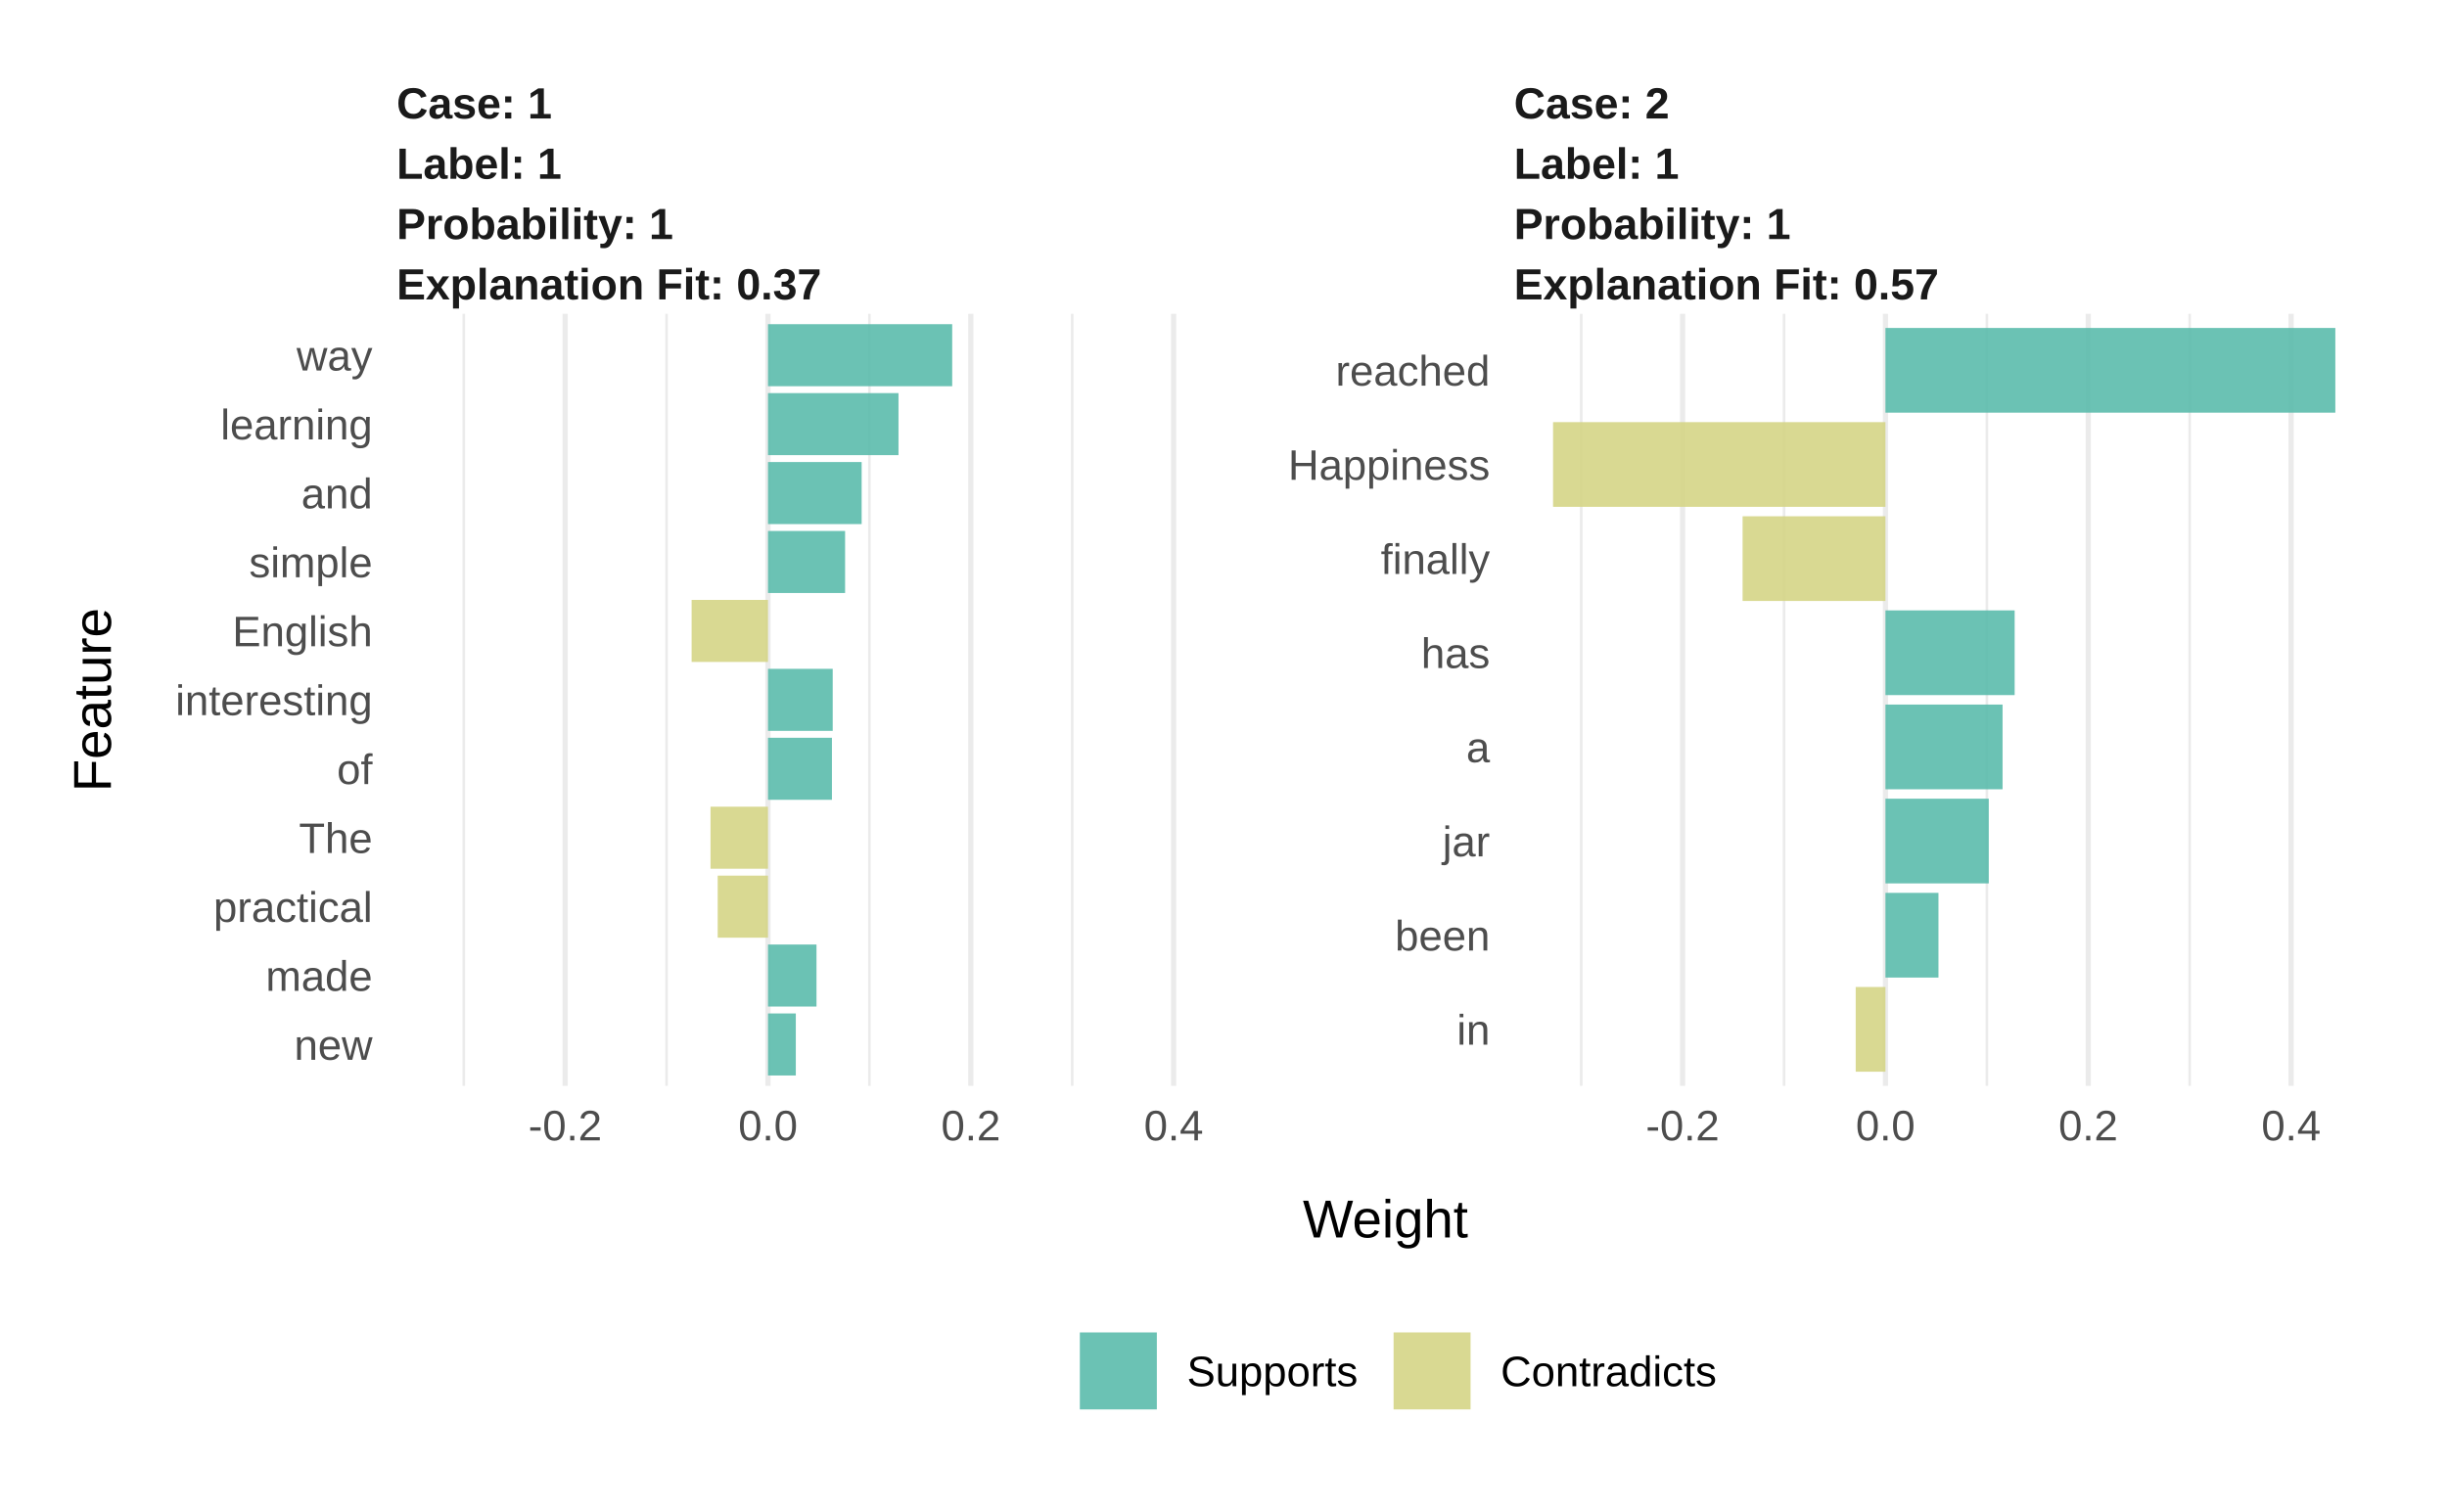
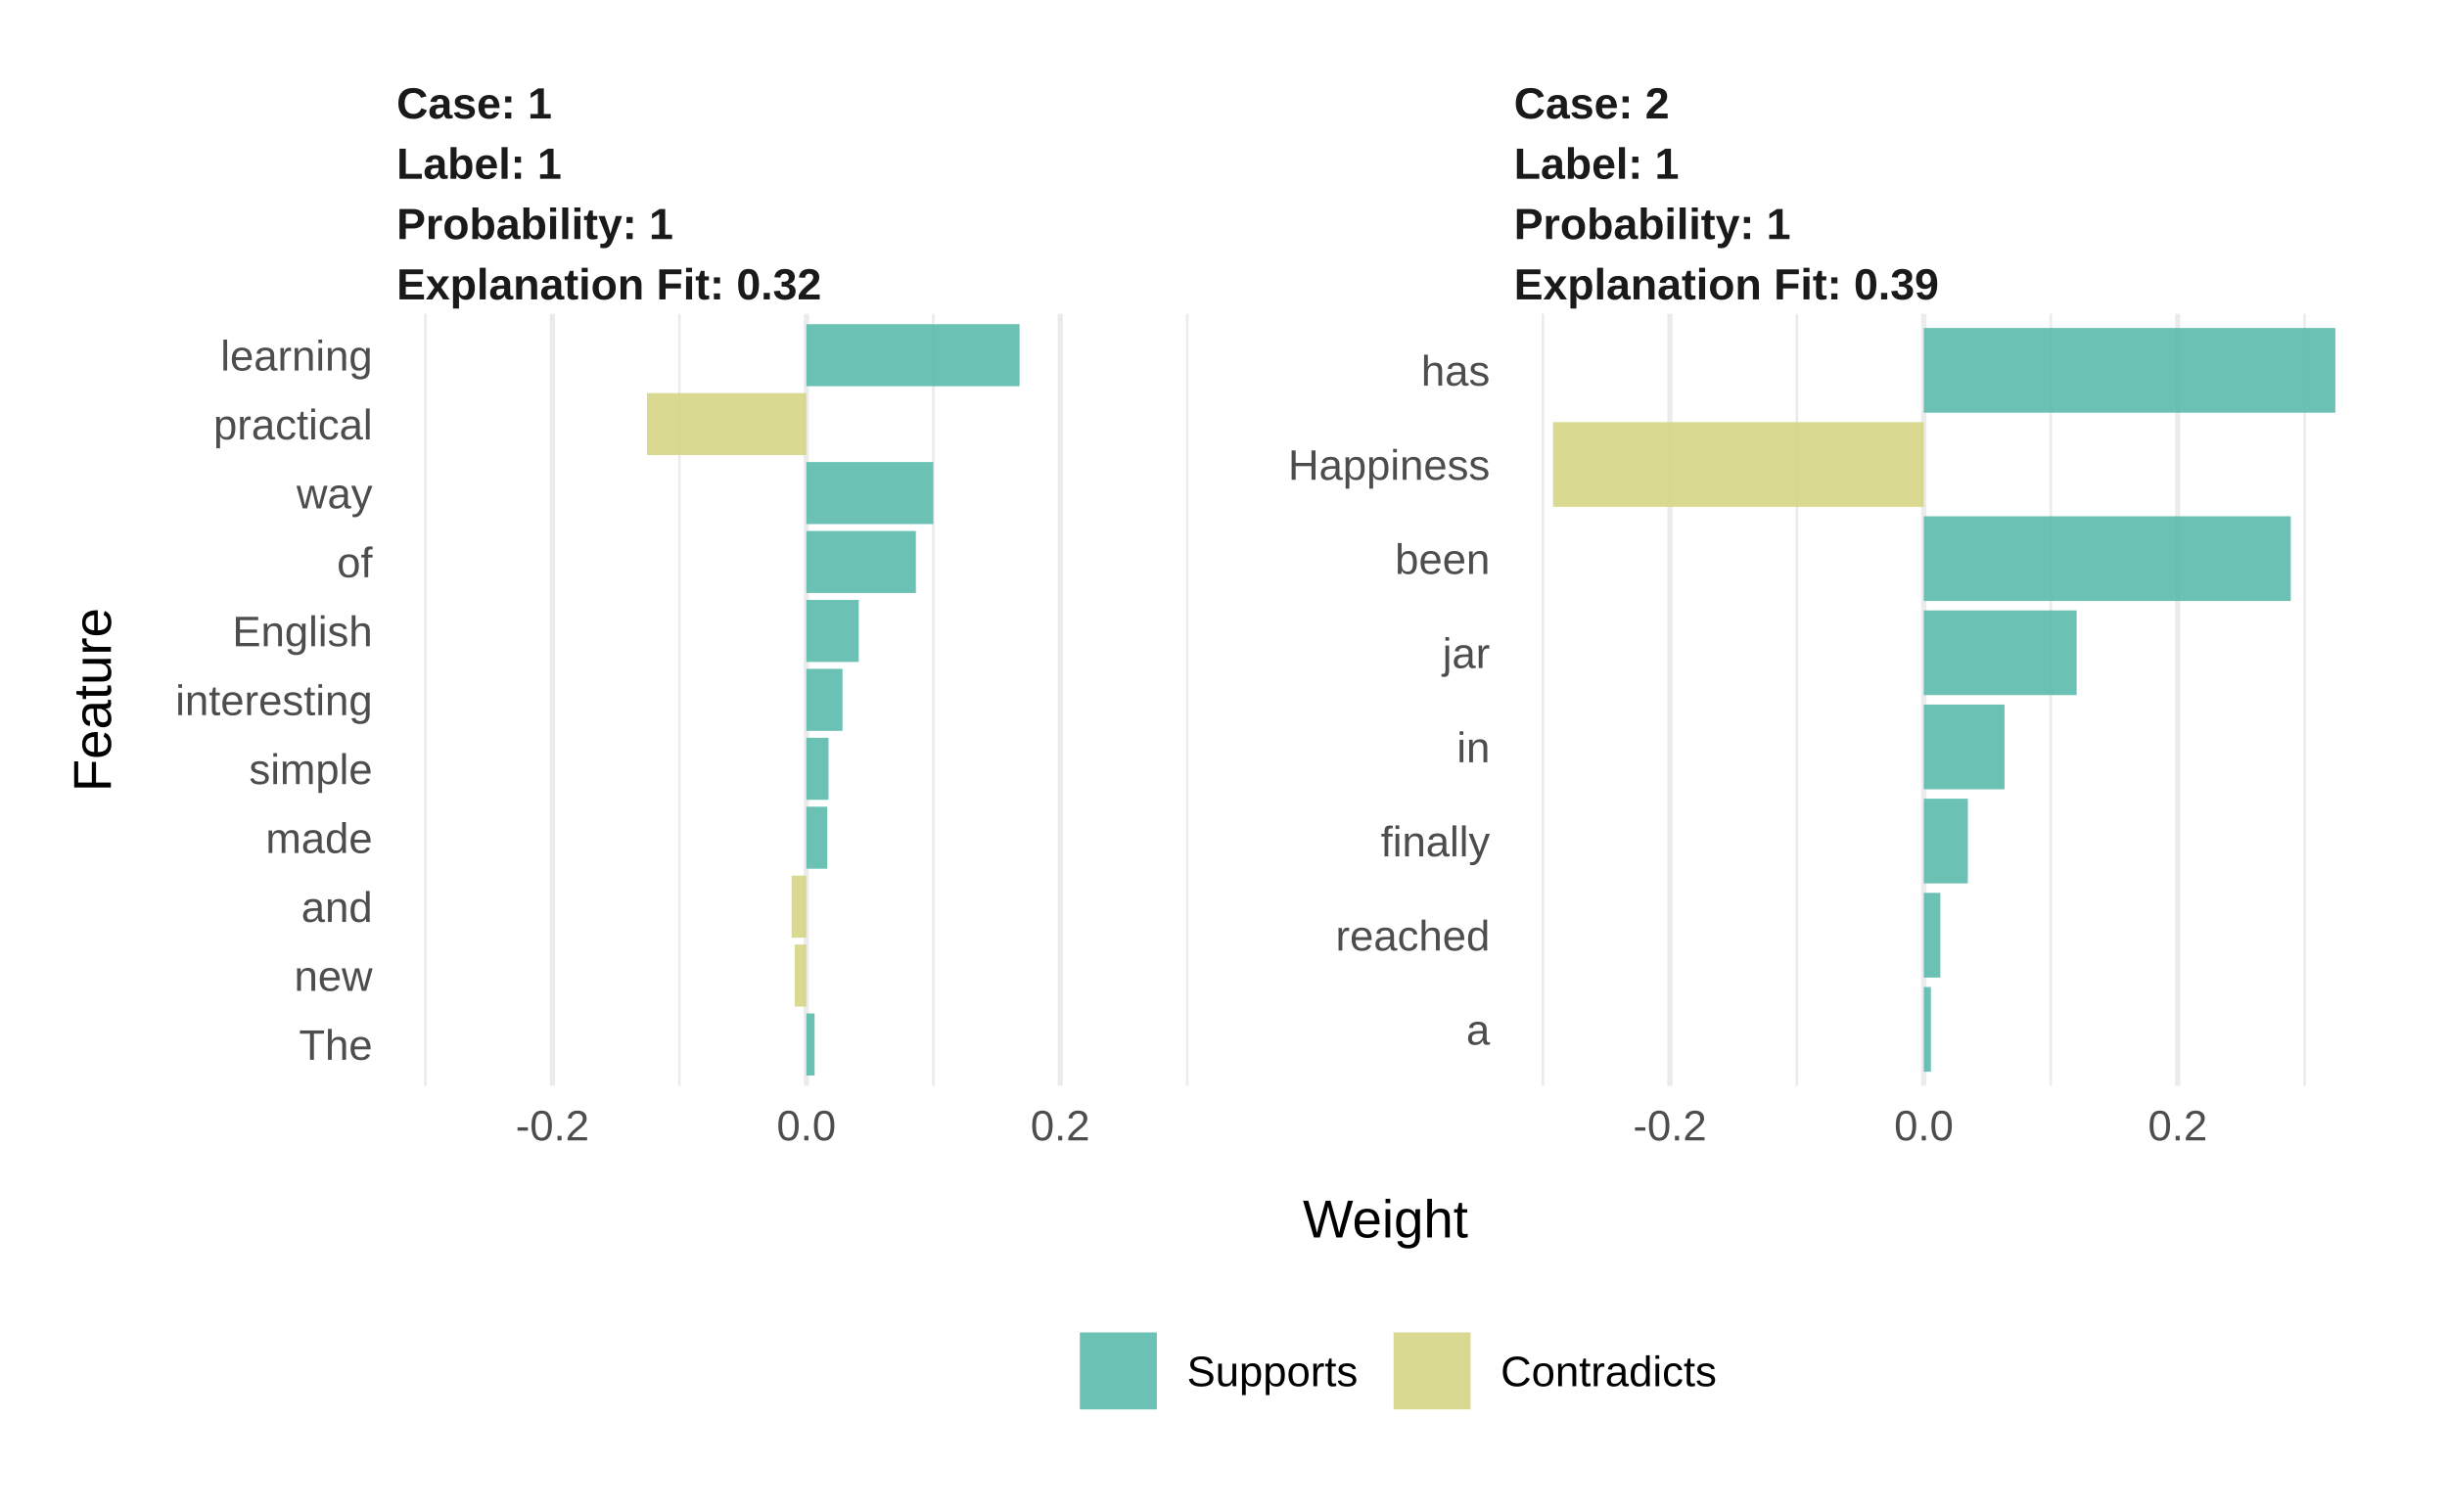
<svg xmlns="http://www.w3.org/2000/svg" class="svglite" width="504.00pt" height="311.47pt" viewBox="0 0 504.00 311.47">
  <defs>
    <style type="text/css">
    .svglite line, .svglite polyline, .svglite polygon, .svglite path, .svglite rect, .svglite circle {
      fill: none;
      stroke: #000000;
      stroke-linecap: round;
      stroke-linejoin: round;
      stroke-miterlimit: 10.00;
    }
  </style>
  </defs>
  <rect width="100%" height="100%" style="stroke: none; fill: #FFFFFF;" />
  <defs>
    <clipPath id="cpMC4wMHw1MDQuMDB8MC4wMHwzMTEuNDc=">
      <rect x="0.00" y="0.00" width="504.00" height="311.47" />
    </clipPath>
  </defs>
  <g clip-path="url(#cpMC4wMHw1MDQuMDB8MC4wMHwzMTEuNDc=)">
</g>
  <defs>
    <clipPath id="cpODEuNjd8MjU4LjkwfDY0LjY1fDIyMy42OA==">
      <rect x="81.67" y="64.65" width="177.23" height="159.03" />
    </clipPath>
  </defs>
  <g clip-path="url(#cpODEuNjd8MjU4LjkwfDY0LjY1fDIyMy42OA==)">
-     <polyline points="95.52,223.68 95.52,64.65 " style="stroke-width: 0.53; stroke: #EBEBEB; stroke-linecap: butt;" />
-     <polyline points="137.29,223.68 137.29,64.65 " style="stroke-width: 0.53; stroke: #EBEBEB; stroke-linecap: butt;" />
-     <polyline points="179.07,223.68 179.07,64.65 " style="stroke-width: 0.53; stroke: #EBEBEB; stroke-linecap: butt;" />
-     <polyline points="220.84,223.68 220.84,64.65 " style="stroke-width: 0.53; stroke: #EBEBEB; stroke-linecap: butt;" />
-     <polyline points="116.40,223.68 116.40,64.65 " style="stroke-width: 1.07; stroke: #EBEBEB; stroke-linecap: butt;" />
-     <polyline points="158.18,223.68 158.18,64.65 " style="stroke-width: 1.07; stroke: #EBEBEB; stroke-linecap: butt;" />
-     <polyline points="199.96,223.68 199.96,64.65 " style="stroke-width: 1.07; stroke: #EBEBEB; stroke-linecap: butt;" />
-     <polyline points="241.73,223.68 241.73,64.65 " style="stroke-width: 1.07; stroke: #EBEBEB; stroke-linecap: butt;" />
-     <rect x="146.34" y="166.18" width="11.84" height="12.78" style="stroke-width: 1.07; stroke: none; stroke-linecap: square; stroke-linejoin: miter; fill: #D5D587; fill-opacity: 0.90;" />
-     <rect x="158.18" y="208.77" width="5.73" height="12.78" style="stroke-width: 1.07; stroke: none; stroke-linecap: square; stroke-linejoin: miter; fill: #5BBCAC; fill-opacity: 0.90;" />
-     <rect x="158.18" y="66.78" width="37.94" height="12.78" style="stroke-width: 1.07; stroke: none; stroke-linecap: square; stroke-linejoin: miter; fill: #5BBCAC; fill-opacity: 0.90;" />
-     <rect x="158.18" y="151.98" width="13.17" height="12.78" style="stroke-width: 1.07; stroke: none; stroke-linecap: square; stroke-linejoin: miter; fill: #5BBCAC; fill-opacity: 0.90;" />
-     <rect x="158.18" y="80.98" width="26.88" height="12.78" style="stroke-width: 1.07; stroke: none; stroke-linecap: square; stroke-linejoin: miter; fill: #5BBCAC; fill-opacity: 0.90;" />
-     <rect x="142.45" y="123.58" width="15.73" height="12.78" style="stroke-width: 1.07; stroke: none; stroke-linecap: square; stroke-linejoin: miter; fill: #D5D587; fill-opacity: 0.90;" />
-     <rect x="158.18" y="194.57" width="9.99" height="12.78" style="stroke-width: 1.07; stroke: none; stroke-linecap: square; stroke-linejoin: miter; fill: #5BBCAC; fill-opacity: 0.90;" />
-     <rect x="158.18" y="109.38" width="15.88" height="12.78" style="stroke-width: 1.07; stroke: none; stroke-linecap: square; stroke-linejoin: miter; fill: #5BBCAC; fill-opacity: 0.90;" />
-     <rect x="158.18" y="137.78" width="13.33" height="12.78" style="stroke-width: 1.07; stroke: none; stroke-linecap: square; stroke-linejoin: miter; fill: #5BBCAC; fill-opacity: 0.90;" />
-     <rect x="158.18" y="95.18" width="19.29" height="12.78" style="stroke-width: 1.07; stroke: none; stroke-linecap: square; stroke-linejoin: miter; fill: #5BBCAC; fill-opacity: 0.90;" />
-     <rect x="147.82" y="180.38" width="10.36" height="12.78" style="stroke-width: 1.07; stroke: none; stroke-linecap: square; stroke-linejoin: miter; fill: #D5D587; fill-opacity: 0.90;" />
+     <polyline points="87.63,223.68 87.63,64.65 " style="stroke-width: 0.53; stroke: #EBEBEB; stroke-linecap: butt;" />
+     <polyline points="139.93,223.68 139.93,64.65 " style="stroke-width: 0.53; stroke: #EBEBEB; stroke-linecap: butt;" />
+     <polyline points="192.23,223.68 192.23,64.65 " style="stroke-width: 0.53; stroke: #EBEBEB; stroke-linecap: butt;" />
+     <polyline points="244.52,223.68 244.52,64.65 " style="stroke-width: 0.53; stroke: #EBEBEB; stroke-linecap: butt;" />
+     <polyline points="113.78,223.68 113.78,64.65 " style="stroke-width: 1.07; stroke: #EBEBEB; stroke-linecap: butt;" />
+     <polyline points="166.08,223.68 166.08,64.65 " style="stroke-width: 1.07; stroke: #EBEBEB; stroke-linecap: butt;" />
+     <polyline points="218.37,223.68 218.37,64.65 " style="stroke-width: 1.07; stroke: #EBEBEB; stroke-linecap: butt;" />
+     <rect x="166.08" y="208.77" width="1.70" height="12.78" style="stroke-width: 1.07; stroke: none; stroke-linecap: square; stroke-linejoin: miter; fill: #5BBCAC; fill-opacity: 0.90;" />
+     <rect x="163.67" y="194.57" width="2.41" height="12.78" style="stroke-width: 1.07; stroke: none; stroke-linecap: square; stroke-linejoin: miter; fill: #D5D587; fill-opacity: 0.90;" />
+     <rect x="166.08" y="95.18" width="26.14" height="12.78" style="stroke-width: 1.07; stroke: none; stroke-linecap: square; stroke-linejoin: miter; fill: #5BBCAC; fill-opacity: 0.90;" />
+     <rect x="166.08" y="109.38" width="22.56" height="12.78" style="stroke-width: 1.07; stroke: none; stroke-linecap: square; stroke-linejoin: miter; fill: #5BBCAC; fill-opacity: 0.90;" />
+     <rect x="166.08" y="66.78" width="43.92" height="12.78" style="stroke-width: 1.07; stroke: none; stroke-linecap: square; stroke-linejoin: miter; fill: #5BBCAC; fill-opacity: 0.90;" />
+     <rect x="166.08" y="123.58" width="10.79" height="12.78" style="stroke-width: 1.07; stroke: none; stroke-linecap: square; stroke-linejoin: miter; fill: #5BBCAC; fill-opacity: 0.90;" />
+     <rect x="166.08" y="166.18" width="4.32" height="12.78" style="stroke-width: 1.07; stroke: none; stroke-linecap: square; stroke-linejoin: miter; fill: #5BBCAC; fill-opacity: 0.90;" />
+     <rect x="166.08" y="151.98" width="4.57" height="12.78" style="stroke-width: 1.07; stroke: none; stroke-linecap: square; stroke-linejoin: miter; fill: #5BBCAC; fill-opacity: 0.90;" />
+     <rect x="166.08" y="137.78" width="7.45" height="12.78" style="stroke-width: 1.07; stroke: none; stroke-linecap: square; stroke-linejoin: miter; fill: #5BBCAC; fill-opacity: 0.90;" />
+     <rect x="163.04" y="180.38" width="3.04" height="12.78" style="stroke-width: 1.07; stroke: none; stroke-linecap: square; stroke-linejoin: miter; fill: #D5D587; fill-opacity: 0.90;" />
+     <rect x="133.26" y="80.98" width="32.82" height="12.78" style="stroke-width: 1.07; stroke: none; stroke-linecap: square; stroke-linejoin: miter; fill: #D5D587; fill-opacity: 0.90;" />
  </g>
  <g clip-path="url(#cpMC4wMHw1MDQuMDB8MC4wMHwzMTEuNDc=)">
</g>
  <defs>
    <clipPath id="cpMzExLjgyfDQ4OS4wNnw2NC42NXwyMjMuNjg=">
      <rect x="311.82" y="64.65" width="177.23" height="159.03" />
    </clipPath>
  </defs>
  <g clip-path="url(#cpMzExLjgyfDQ4OS4wNnw2NC42NXwyMjMuNjg=)">
-     <polyline points="325.68,223.68 325.68,64.65 " style="stroke-width: 0.53; stroke: #EBEBEB; stroke-linecap: butt;" />
-     <polyline points="367.45,223.68 367.45,64.65 " style="stroke-width: 0.53; stroke: #EBEBEB; stroke-linecap: butt;" />
-     <polyline points="409.23,223.68 409.23,64.65 " style="stroke-width: 0.53; stroke: #EBEBEB; stroke-linecap: butt;" />
-     <polyline points="451.00,223.68 451.00,64.65 " style="stroke-width: 0.53; stroke: #EBEBEB; stroke-linecap: butt;" />
-     <polyline points="346.56,223.68 346.56,64.65 " style="stroke-width: 1.07; stroke: #EBEBEB; stroke-linecap: butt;" />
-     <polyline points="388.34,223.68 388.34,64.65 " style="stroke-width: 1.07; stroke: #EBEBEB; stroke-linecap: butt;" />
-     <polyline points="430.11,223.68 430.11,64.65 " style="stroke-width: 1.07; stroke: #EBEBEB; stroke-linecap: butt;" />
-     <polyline points="471.89,223.68 471.89,64.65 " style="stroke-width: 1.07; stroke: #EBEBEB; stroke-linecap: butt;" />
-     <rect x="319.88" y="86.96" width="68.46" height="17.45" style="stroke-width: 1.07; stroke: none; stroke-linecap: square; stroke-linejoin: miter; fill: #D5D587; fill-opacity: 0.90;" />
-     <rect x="382.21" y="203.32" width="6.13" height="17.45" style="stroke-width: 1.07; stroke: none; stroke-linecap: square; stroke-linejoin: miter; fill: #D5D587; fill-opacity: 0.90;" />
-     <rect x="388.34" y="145.14" width="24.12" height="17.45" style="stroke-width: 1.07; stroke: none; stroke-linecap: square; stroke-linejoin: miter; fill: #5BBCAC; fill-opacity: 0.90;" />
-     <rect x="388.34" y="164.53" width="21.28" height="17.45" style="stroke-width: 1.07; stroke: none; stroke-linecap: square; stroke-linejoin: miter; fill: #5BBCAC; fill-opacity: 0.90;" />
-     <rect x="388.34" y="125.74" width="26.61" height="17.45" style="stroke-width: 1.07; stroke: none; stroke-linecap: square; stroke-linejoin: miter; fill: #5BBCAC; fill-opacity: 0.90;" />
-     <rect x="358.92" y="106.35" width="29.42" height="17.45" style="stroke-width: 1.07; stroke: none; stroke-linecap: square; stroke-linejoin: miter; fill: #D5D587; fill-opacity: 0.90;" />
-     <rect x="388.34" y="183.93" width="10.92" height="17.45" style="stroke-width: 1.07; stroke: none; stroke-linecap: square; stroke-linejoin: miter; fill: #5BBCAC; fill-opacity: 0.90;" />
-     <rect x="388.34" y="67.56" width="92.66" height="17.45" style="stroke-width: 1.07; stroke: none; stroke-linecap: square; stroke-linejoin: miter; fill: #5BBCAC; fill-opacity: 0.90;" />
+     <polyline points="317.79,223.68 317.79,64.65 " style="stroke-width: 0.53; stroke: #EBEBEB; stroke-linecap: butt;" />
+     <polyline points="370.09,223.68 370.09,64.65 " style="stroke-width: 0.53; stroke: #EBEBEB; stroke-linecap: butt;" />
+     <polyline points="422.38,223.68 422.38,64.65 " style="stroke-width: 0.53; stroke: #EBEBEB; stroke-linecap: butt;" />
+     <polyline points="474.68,223.68 474.68,64.65 " style="stroke-width: 0.53; stroke: #EBEBEB; stroke-linecap: butt;" />
+     <polyline points="343.94,223.68 343.94,64.65 " style="stroke-width: 1.07; stroke: #EBEBEB; stroke-linecap: butt;" />
+     <polyline points="396.24,223.68 396.24,64.65 " style="stroke-width: 1.07; stroke: #EBEBEB; stroke-linecap: butt;" />
+     <polyline points="448.53,223.68 448.53,64.65 " style="stroke-width: 1.07; stroke: #EBEBEB; stroke-linecap: butt;" />
+     <rect x="319.88" y="86.96" width="76.36" height="17.45" style="stroke-width: 1.07; stroke: none; stroke-linecap: square; stroke-linejoin: miter; fill: #D5D587; fill-opacity: 0.90;" />
+     <rect x="396.24" y="145.14" width="16.63" height="17.45" style="stroke-width: 1.07; stroke: none; stroke-linecap: square; stroke-linejoin: miter; fill: #5BBCAC; fill-opacity: 0.90;" />
+     <rect x="396.24" y="203.32" width="1.46" height="17.45" style="stroke-width: 1.07; stroke: none; stroke-linecap: square; stroke-linejoin: miter; fill: #5BBCAC; fill-opacity: 0.90;" />
+     <rect x="396.24" y="125.74" width="31.48" height="17.45" style="stroke-width: 1.07; stroke: none; stroke-linecap: square; stroke-linejoin: miter; fill: #5BBCAC; fill-opacity: 0.90;" />
+     <rect x="396.24" y="67.56" width="84.76" height="17.45" style="stroke-width: 1.07; stroke: none; stroke-linecap: square; stroke-linejoin: miter; fill: #5BBCAC; fill-opacity: 0.90;" />
+     <rect x="396.24" y="164.53" width="9.07" height="17.45" style="stroke-width: 1.07; stroke: none; stroke-linecap: square; stroke-linejoin: miter; fill: #5BBCAC; fill-opacity: 0.90;" />
+     <rect x="396.24" y="106.35" width="75.58" height="17.45" style="stroke-width: 1.07; stroke: none; stroke-linecap: square; stroke-linejoin: miter; fill: #5BBCAC; fill-opacity: 0.90;" />
+     <rect x="396.24" y="183.93" width="3.41" height="17.45" style="stroke-width: 1.07; stroke: none; stroke-linecap: square; stroke-linejoin: miter; fill: #5BBCAC; fill-opacity: 0.90;" />
  </g>
  <g clip-path="url(#cpMC4wMHw1MDQuMDB8MC4wMHwzMTEuNDc=)">
</g>
  <defs>
    <clipPath id="cpODEuNjd8MjU4LjkwfDE0Ljk0fDY0LjY1">
      <rect x="81.67" y="14.94" width="177.23" height="49.71" />
    </clipPath>
  </defs>
  <g clip-path="url(#cpODEuNjd8MjU4LjkwfDE0Ljk0fDY0LjY1)">
</g>
  <defs>
    <clipPath id="cpODEuNjd8MjU4LjkwfDE0Ljk0fDI3LjM3">
      <rect x="81.67" y="14.94" width="177.23" height="12.43" />
    </clipPath>
  </defs>
  <g clip-path="url(#cpODEuNjd8MjU4LjkwfDE0Ljk0fDI3LjM3)">
    <text x="81.67" y="24.40" style="font-size: 9.00px; font-weight: bold; fill: #1A1A1A; font-family: Arial;" textLength="32.01px" lengthAdjust="spacingAndGlyphs">Case: 1</text>
  </g>
  <g clip-path="url(#cpODEuNjd8MjU4LjkwfDE0Ljk0fDY0LjY1)">
</g>
  <defs>
    <clipPath id="cpODEuNjd8MjU4LjkwfDI3LjM3fDM5Ljgw">
      <rect x="81.67" y="27.37" width="177.23" height="12.43" />
    </clipPath>
  </defs>
  <g clip-path="url(#cpODEuNjd8MjU4LjkwfDI3LjM3fDM5Ljgw)">
    <text x="81.67" y="36.82" style="font-size: 9.00px; font-weight: bold; fill: #1A1A1A; font-family: Arial;" textLength="34.01px" lengthAdjust="spacingAndGlyphs">Label: 1</text>
  </g>
  <g clip-path="url(#cpODEuNjd8MjU4LjkwfDE0Ljk0fDY0LjY1)">
</g>
  <defs>
    <clipPath id="cpODEuNjd8MjU4LjkwfDM5LjgwfDUyLjIz">
      <rect x="81.67" y="39.80" width="177.23" height="12.43" />
    </clipPath>
  </defs>
  <g clip-path="url(#cpODEuNjd8MjU4LjkwfDM5LjgwfDUyLjIz)">
    <text x="81.67" y="49.25" style="font-size: 9.00px; font-weight: bold; fill: #1A1A1A; font-family: Arial;" textLength="57.00px" lengthAdjust="spacingAndGlyphs">Probability: 1</text>
  </g>
  <g clip-path="url(#cpODEuNjd8MjU4LjkwfDE0Ljk0fDY0LjY1)">
</g>
  <defs>
    <clipPath id="cpODEuNjd8MjU4LjkwfDUyLjIzfDY0LjY1">
      <rect x="81.67" y="52.23" width="177.23" height="12.43" />
    </clipPath>
  </defs>
  <g clip-path="url(#cpODEuNjd8MjU4LjkwfDUyLjIzfDY0LjY1)">
-     <text x="81.67" y="61.68" style="font-size: 9.00px; font-weight: bold; fill: #1A1A1A; font-family: Arial;" textLength="87.51px" lengthAdjust="spacingAndGlyphs">Explanation Fit: 0.37</text>
+     <text x="81.67" y="61.68" style="font-size: 9.00px; font-weight: bold; fill: #1A1A1A; font-family: Arial;" textLength="87.51px" lengthAdjust="spacingAndGlyphs">Explanation Fit: 0.32</text>
  </g>
  <g clip-path="url(#cpODEuNjd8MjU4LjkwfDE0Ljk0fDY0LjY1)">
</g>
  <g clip-path="url(#cpMC4wMHw1MDQuMDB8MC4wMHwzMTEuNDc=)">
</g>
  <defs>
    <clipPath id="cpMzExLjgyfDQ4OS4wNnwxNC45NHw2NC42NQ==">
      <rect x="311.82" y="14.94" width="177.23" height="49.71" />
    </clipPath>
  </defs>
  <g clip-path="url(#cpMzExLjgyfDQ4OS4wNnwxNC45NHw2NC42NQ==)">
</g>
  <defs>
    <clipPath id="cpMzExLjgyfDQ4OS4wNnwxNC45NHwyNy4zNw==">
      <rect x="311.82" y="14.94" width="177.23" height="12.43" />
    </clipPath>
  </defs>
  <g clip-path="url(#cpMzExLjgyfDQ4OS4wNnwxNC45NHwyNy4zNw==)">
    <text x="311.82" y="24.40" style="font-size: 9.00px; font-weight: bold; fill: #1A1A1A; font-family: Arial;" textLength="32.01px" lengthAdjust="spacingAndGlyphs">Case: 2</text>
  </g>
  <g clip-path="url(#cpMzExLjgyfDQ4OS4wNnwxNC45NHw2NC42NQ==)">
</g>
  <defs>
    <clipPath id="cpMzExLjgyfDQ4OS4wNnwyNy4zN3wzOS44MA==">
      <rect x="311.82" y="27.37" width="177.23" height="12.43" />
    </clipPath>
  </defs>
  <g clip-path="url(#cpMzExLjgyfDQ4OS4wNnwyNy4zN3wzOS44MA==)">
    <text x="311.82" y="36.82" style="font-size: 9.00px; font-weight: bold; fill: #1A1A1A; font-family: Arial;" textLength="34.01px" lengthAdjust="spacingAndGlyphs">Label: 1</text>
  </g>
  <g clip-path="url(#cpMzExLjgyfDQ4OS4wNnwxNC45NHw2NC42NQ==)">
</g>
  <defs>
    <clipPath id="cpMzExLjgyfDQ4OS4wNnwzOS44MHw1Mi4yMw==">
      <rect x="311.82" y="39.80" width="177.23" height="12.43" />
    </clipPath>
  </defs>
  <g clip-path="url(#cpMzExLjgyfDQ4OS4wNnwzOS44MHw1Mi4yMw==)">
    <text x="311.82" y="49.25" style="font-size: 9.00px; font-weight: bold; fill: #1A1A1A; font-family: Arial;" textLength="57.00px" lengthAdjust="spacingAndGlyphs">Probability: 1</text>
  </g>
  <g clip-path="url(#cpMzExLjgyfDQ4OS4wNnwxNC45NHw2NC42NQ==)">
</g>
  <defs>
    <clipPath id="cpMzExLjgyfDQ4OS4wNnw1Mi4yM3w2NC42NQ==">
      <rect x="311.82" y="52.23" width="177.23" height="12.43" />
    </clipPath>
  </defs>
  <g clip-path="url(#cpMzExLjgyfDQ4OS4wNnw1Mi4yM3w2NC42NQ==)">
-     <text x="311.82" y="61.68" style="font-size: 9.00px; font-weight: bold; fill: #1A1A1A; font-family: Arial;" textLength="87.51px" lengthAdjust="spacingAndGlyphs">Explanation Fit: 0.57</text>
-   </g>
-   <g clip-path="url(#cpMzExLjgyfDQ4OS4wNnwxNC45NHw2NC42NQ==)">
- </g>
-   <g clip-path="url(#cpMC4wMHw1MDQuMDB8MC4wMHwzMTEuNDc=)">
-     <text x="116.40" y="234.92" text-anchor="middle" style="font-size: 8.80px; fill: #4D4D4D; font-family: Arial;" textLength="15.16px" lengthAdjust="spacingAndGlyphs">-0.2</text>
-     <text x="158.18" y="234.92" text-anchor="middle" style="font-size: 8.80px; fill: #4D4D4D; font-family: Arial;" textLength="12.23px" lengthAdjust="spacingAndGlyphs">0.0</text>
-     <text x="199.96" y="234.92" text-anchor="middle" style="font-size: 8.80px; fill: #4D4D4D; font-family: Arial;" textLength="12.23px" lengthAdjust="spacingAndGlyphs">0.2</text>
-     <text x="241.73" y="234.92" text-anchor="middle" style="font-size: 8.80px; fill: #4D4D4D; font-family: Arial;" textLength="12.23px" lengthAdjust="spacingAndGlyphs">0.4</text>
-     <text x="346.56" y="234.92" text-anchor="middle" style="font-size: 8.80px; fill: #4D4D4D; font-family: Arial;" textLength="15.16px" lengthAdjust="spacingAndGlyphs">-0.2</text>
-     <text x="388.34" y="234.92" text-anchor="middle" style="font-size: 8.80px; fill: #4D4D4D; font-family: Arial;" textLength="12.23px" lengthAdjust="spacingAndGlyphs">0.0</text>
-     <text x="430.11" y="234.92" text-anchor="middle" style="font-size: 8.80px; fill: #4D4D4D; font-family: Arial;" textLength="12.23px" lengthAdjust="spacingAndGlyphs">0.2</text>
-     <text x="471.89" y="234.92" text-anchor="middle" style="font-size: 8.80px; fill: #4D4D4D; font-family: Arial;" textLength="12.23px" lengthAdjust="spacingAndGlyphs">0.4</text>
-     <text x="306.89" y="215.20" text-anchor="end" style="font-size: 8.80px; fill: #4D4D4D; font-family: Arial;" textLength="6.85px" lengthAdjust="spacingAndGlyphs">in</text>
-     <text x="306.89" y="195.81" text-anchor="end" style="font-size: 8.80px; fill: #4D4D4D; font-family: Arial;" textLength="19.58px" lengthAdjust="spacingAndGlyphs">been</text>
-     <text x="306.89" y="176.41" text-anchor="end" style="font-size: 8.80px; fill: #4D4D4D; font-family: Arial;" textLength="9.78px" lengthAdjust="spacingAndGlyphs">jar</text>
-     <text x="306.89" y="157.02" text-anchor="end" style="font-size: 8.80px; fill: #4D4D4D; font-family: Arial;" textLength="4.90px" lengthAdjust="spacingAndGlyphs">a</text>
-     <text x="306.89" y="137.62" text-anchor="end" style="font-size: 8.80px; fill: #4D4D4D; font-family: Arial;" textLength="14.19px" lengthAdjust="spacingAndGlyphs">has</text>
-     <text x="306.89" y="118.23" text-anchor="end" style="font-size: 8.80px; fill: #4D4D4D; font-family: Arial;" textLength="22.49px" lengthAdjust="spacingAndGlyphs">finally</text>
+     <text x="311.82" y="61.68" style="font-size: 9.00px; font-weight: bold; fill: #1A1A1A; font-family: Arial;" textLength="87.51px" lengthAdjust="spacingAndGlyphs">Explanation Fit: 0.39</text>
+   </g>
+   <g clip-path="url(#cpMzExLjgyfDQ4OS4wNnwxNC45NHw2NC42NQ==)">
+ </g>
+   <g clip-path="url(#cpMC4wMHw1MDQuMDB8MC4wMHwzMTEuNDc=)">
+     <text x="113.78" y="234.92" text-anchor="middle" style="font-size: 8.80px; fill: #4D4D4D; font-family: Arial;" textLength="15.16px" lengthAdjust="spacingAndGlyphs">-0.2</text>
+     <text x="166.08" y="234.92" text-anchor="middle" style="font-size: 8.80px; fill: #4D4D4D; font-family: Arial;" textLength="12.23px" lengthAdjust="spacingAndGlyphs">0.0</text>
+     <text x="218.37" y="234.92" text-anchor="middle" style="font-size: 8.80px; fill: #4D4D4D; font-family: Arial;" textLength="12.23px" lengthAdjust="spacingAndGlyphs">0.2</text>
+     <text x="343.94" y="234.92" text-anchor="middle" style="font-size: 8.80px; fill: #4D4D4D; font-family: Arial;" textLength="15.16px" lengthAdjust="spacingAndGlyphs">-0.2</text>
+     <text x="396.24" y="234.92" text-anchor="middle" style="font-size: 8.80px; fill: #4D4D4D; font-family: Arial;" textLength="12.23px" lengthAdjust="spacingAndGlyphs">0.0</text>
+     <text x="448.53" y="234.92" text-anchor="middle" style="font-size: 8.80px; fill: #4D4D4D; font-family: Arial;" textLength="12.23px" lengthAdjust="spacingAndGlyphs">0.2</text>
+     <text x="306.89" y="215.20" text-anchor="end" style="font-size: 8.80px; fill: #4D4D4D; font-family: Arial;" textLength="4.90px" lengthAdjust="spacingAndGlyphs">a</text>
+     <text x="306.89" y="195.81" text-anchor="end" style="font-size: 8.80px; fill: #4D4D4D; font-family: Arial;" textLength="31.81px" lengthAdjust="spacingAndGlyphs">reached</text>
+     <text x="306.89" y="176.41" text-anchor="end" style="font-size: 8.80px; fill: #4D4D4D; font-family: Arial;" textLength="22.49px" lengthAdjust="spacingAndGlyphs">finally</text>
+     <text x="306.89" y="157.02" text-anchor="end" style="font-size: 8.80px; fill: #4D4D4D; font-family: Arial;" textLength="6.85px" lengthAdjust="spacingAndGlyphs">in</text>
+     <text x="306.89" y="137.62" text-anchor="end" style="font-size: 8.80px; fill: #4D4D4D; font-family: Arial;" textLength="9.78px" lengthAdjust="spacingAndGlyphs">jar</text>
+     <text x="306.89" y="118.23" text-anchor="end" style="font-size: 8.80px; fill: #4D4D4D; font-family: Arial;" textLength="19.58px" lengthAdjust="spacingAndGlyphs">been</text>
    <text x="306.89" y="98.84" text-anchor="end" style="font-size: 8.80px; fill: #4D4D4D; font-family: Arial;" textLength="41.58px" lengthAdjust="spacingAndGlyphs">Happiness</text>
-     <text x="306.89" y="79.44" text-anchor="end" style="font-size: 8.80px; fill: #4D4D4D; font-family: Arial;" textLength="31.81px" lengthAdjust="spacingAndGlyphs">reached</text>
-     <text x="76.73" y="218.32" text-anchor="end" style="font-size: 8.80px; fill: #4D4D4D; font-family: Arial;" textLength="16.14px" lengthAdjust="spacingAndGlyphs">new</text>
-     <text x="76.73" y="204.12" text-anchor="end" style="font-size: 8.80px; fill: #4D4D4D; font-family: Arial;" textLength="22.02px" lengthAdjust="spacingAndGlyphs">made</text>
-     <text x="76.73" y="189.92" text-anchor="end" style="font-size: 8.80px; fill: #4D4D4D; font-family: Arial;" textLength="32.76px" lengthAdjust="spacingAndGlyphs">practical</text>
-     <text x="76.73" y="175.72" text-anchor="end" style="font-size: 8.80px; fill: #4D4D4D; font-family: Arial;" textLength="15.16px" lengthAdjust="spacingAndGlyphs">The</text>
-     <text x="76.73" y="161.52" text-anchor="end" style="font-size: 8.80px; fill: #4D4D4D; font-family: Arial;" textLength="7.34px" lengthAdjust="spacingAndGlyphs">of</text>
+     <text x="306.89" y="79.44" text-anchor="end" style="font-size: 8.80px; fill: #4D4D4D; font-family: Arial;" textLength="14.19px" lengthAdjust="spacingAndGlyphs">has</text>
+     <text x="76.73" y="218.32" text-anchor="end" style="font-size: 8.80px; fill: #4D4D4D; font-family: Arial;" textLength="15.16px" lengthAdjust="spacingAndGlyphs">The</text>
+     <text x="76.73" y="204.12" text-anchor="end" style="font-size: 8.80px; fill: #4D4D4D; font-family: Arial;" textLength="16.14px" lengthAdjust="spacingAndGlyphs">new</text>
+     <text x="76.73" y="189.92" text-anchor="end" style="font-size: 8.80px; fill: #4D4D4D; font-family: Arial;" textLength="14.69px" lengthAdjust="spacingAndGlyphs">and</text>
+     <text x="76.73" y="175.72" text-anchor="end" style="font-size: 8.80px; fill: #4D4D4D; font-family: Arial;" textLength="22.02px" lengthAdjust="spacingAndGlyphs">made</text>
+     <text x="76.73" y="161.52" text-anchor="end" style="font-size: 8.80px; fill: #4D4D4D; font-family: Arial;" textLength="25.42px" lengthAdjust="spacingAndGlyphs">simple</text>
    <text x="76.73" y="147.32" text-anchor="end" style="font-size: 8.80px; fill: #4D4D4D; font-family: Arial;" textLength="40.59px" lengthAdjust="spacingAndGlyphs">interesting</text>
    <text x="76.73" y="133.12" text-anchor="end" style="font-size: 8.80px; fill: #4D4D4D; font-family: Arial;" textLength="28.86px" lengthAdjust="spacingAndGlyphs">English</text>
-     <text x="76.73" y="118.92" text-anchor="end" style="font-size: 8.80px; fill: #4D4D4D; font-family: Arial;" textLength="25.42px" lengthAdjust="spacingAndGlyphs">simple</text>
-     <text x="76.73" y="104.72" text-anchor="end" style="font-size: 8.80px; fill: #4D4D4D; font-family: Arial;" textLength="14.69px" lengthAdjust="spacingAndGlyphs">and</text>
-     <text x="76.73" y="90.52" text-anchor="end" style="font-size: 8.80px; fill: #4D4D4D; font-family: Arial;" textLength="31.31px" lengthAdjust="spacingAndGlyphs">learning</text>
-     <text x="76.73" y="76.33" text-anchor="end" style="font-size: 8.80px; fill: #4D4D4D; font-family: Arial;" textLength="15.65px" lengthAdjust="spacingAndGlyphs">way</text>
+     <text x="76.73" y="118.92" text-anchor="end" style="font-size: 8.80px; fill: #4D4D4D; font-family: Arial;" textLength="7.34px" lengthAdjust="spacingAndGlyphs">of</text>
+     <text x="76.73" y="104.72" text-anchor="end" style="font-size: 8.80px; fill: #4D4D4D; font-family: Arial;" textLength="15.65px" lengthAdjust="spacingAndGlyphs">way</text>
+     <text x="76.73" y="90.52" text-anchor="end" style="font-size: 8.80px; fill: #4D4D4D; font-family: Arial;" textLength="32.76px" lengthAdjust="spacingAndGlyphs">practical</text>
+     <text x="76.73" y="76.33" text-anchor="end" style="font-size: 8.80px; fill: #4D4D4D; font-family: Arial;" textLength="31.31px" lengthAdjust="spacingAndGlyphs">learning</text>
    <text x="285.36" y="254.91" text-anchor="middle" style="font-size: 11.00px; font-family: Arial;" textLength="34.24px" lengthAdjust="spacingAndGlyphs">Weight</text>
    <text transform="translate(22.84,144.17) rotate(-90)" text-anchor="middle" style="font-size: 11.00px; font-family: Arial;" textLength="37.92px" lengthAdjust="spacingAndGlyphs">Feature</text>
    <rect x="222.41" y="274.48" width="15.86" height="15.86" style="stroke-width: 1.07; stroke: none; stroke-linecap: square; stroke-linejoin: miter; fill: #5BBCAC; fill-opacity: 0.90;" />
    <rect x="287.03" y="274.48" width="15.86" height="15.86" style="stroke-width: 1.07; stroke: none; stroke-linecap: square; stroke-linejoin: miter; fill: #D5D587; fill-opacity: 0.90;" />
    <text x="244.46" y="285.56" style="font-size: 8.80px; font-family: Arial;" textLength="35.22px" lengthAdjust="spacingAndGlyphs">Supports</text>
    <text x="309.08" y="285.56" style="font-size: 8.80px; font-family: Arial;" textLength="44.50px" lengthAdjust="spacingAndGlyphs">Contradicts</text>
  </g>
</svg>
